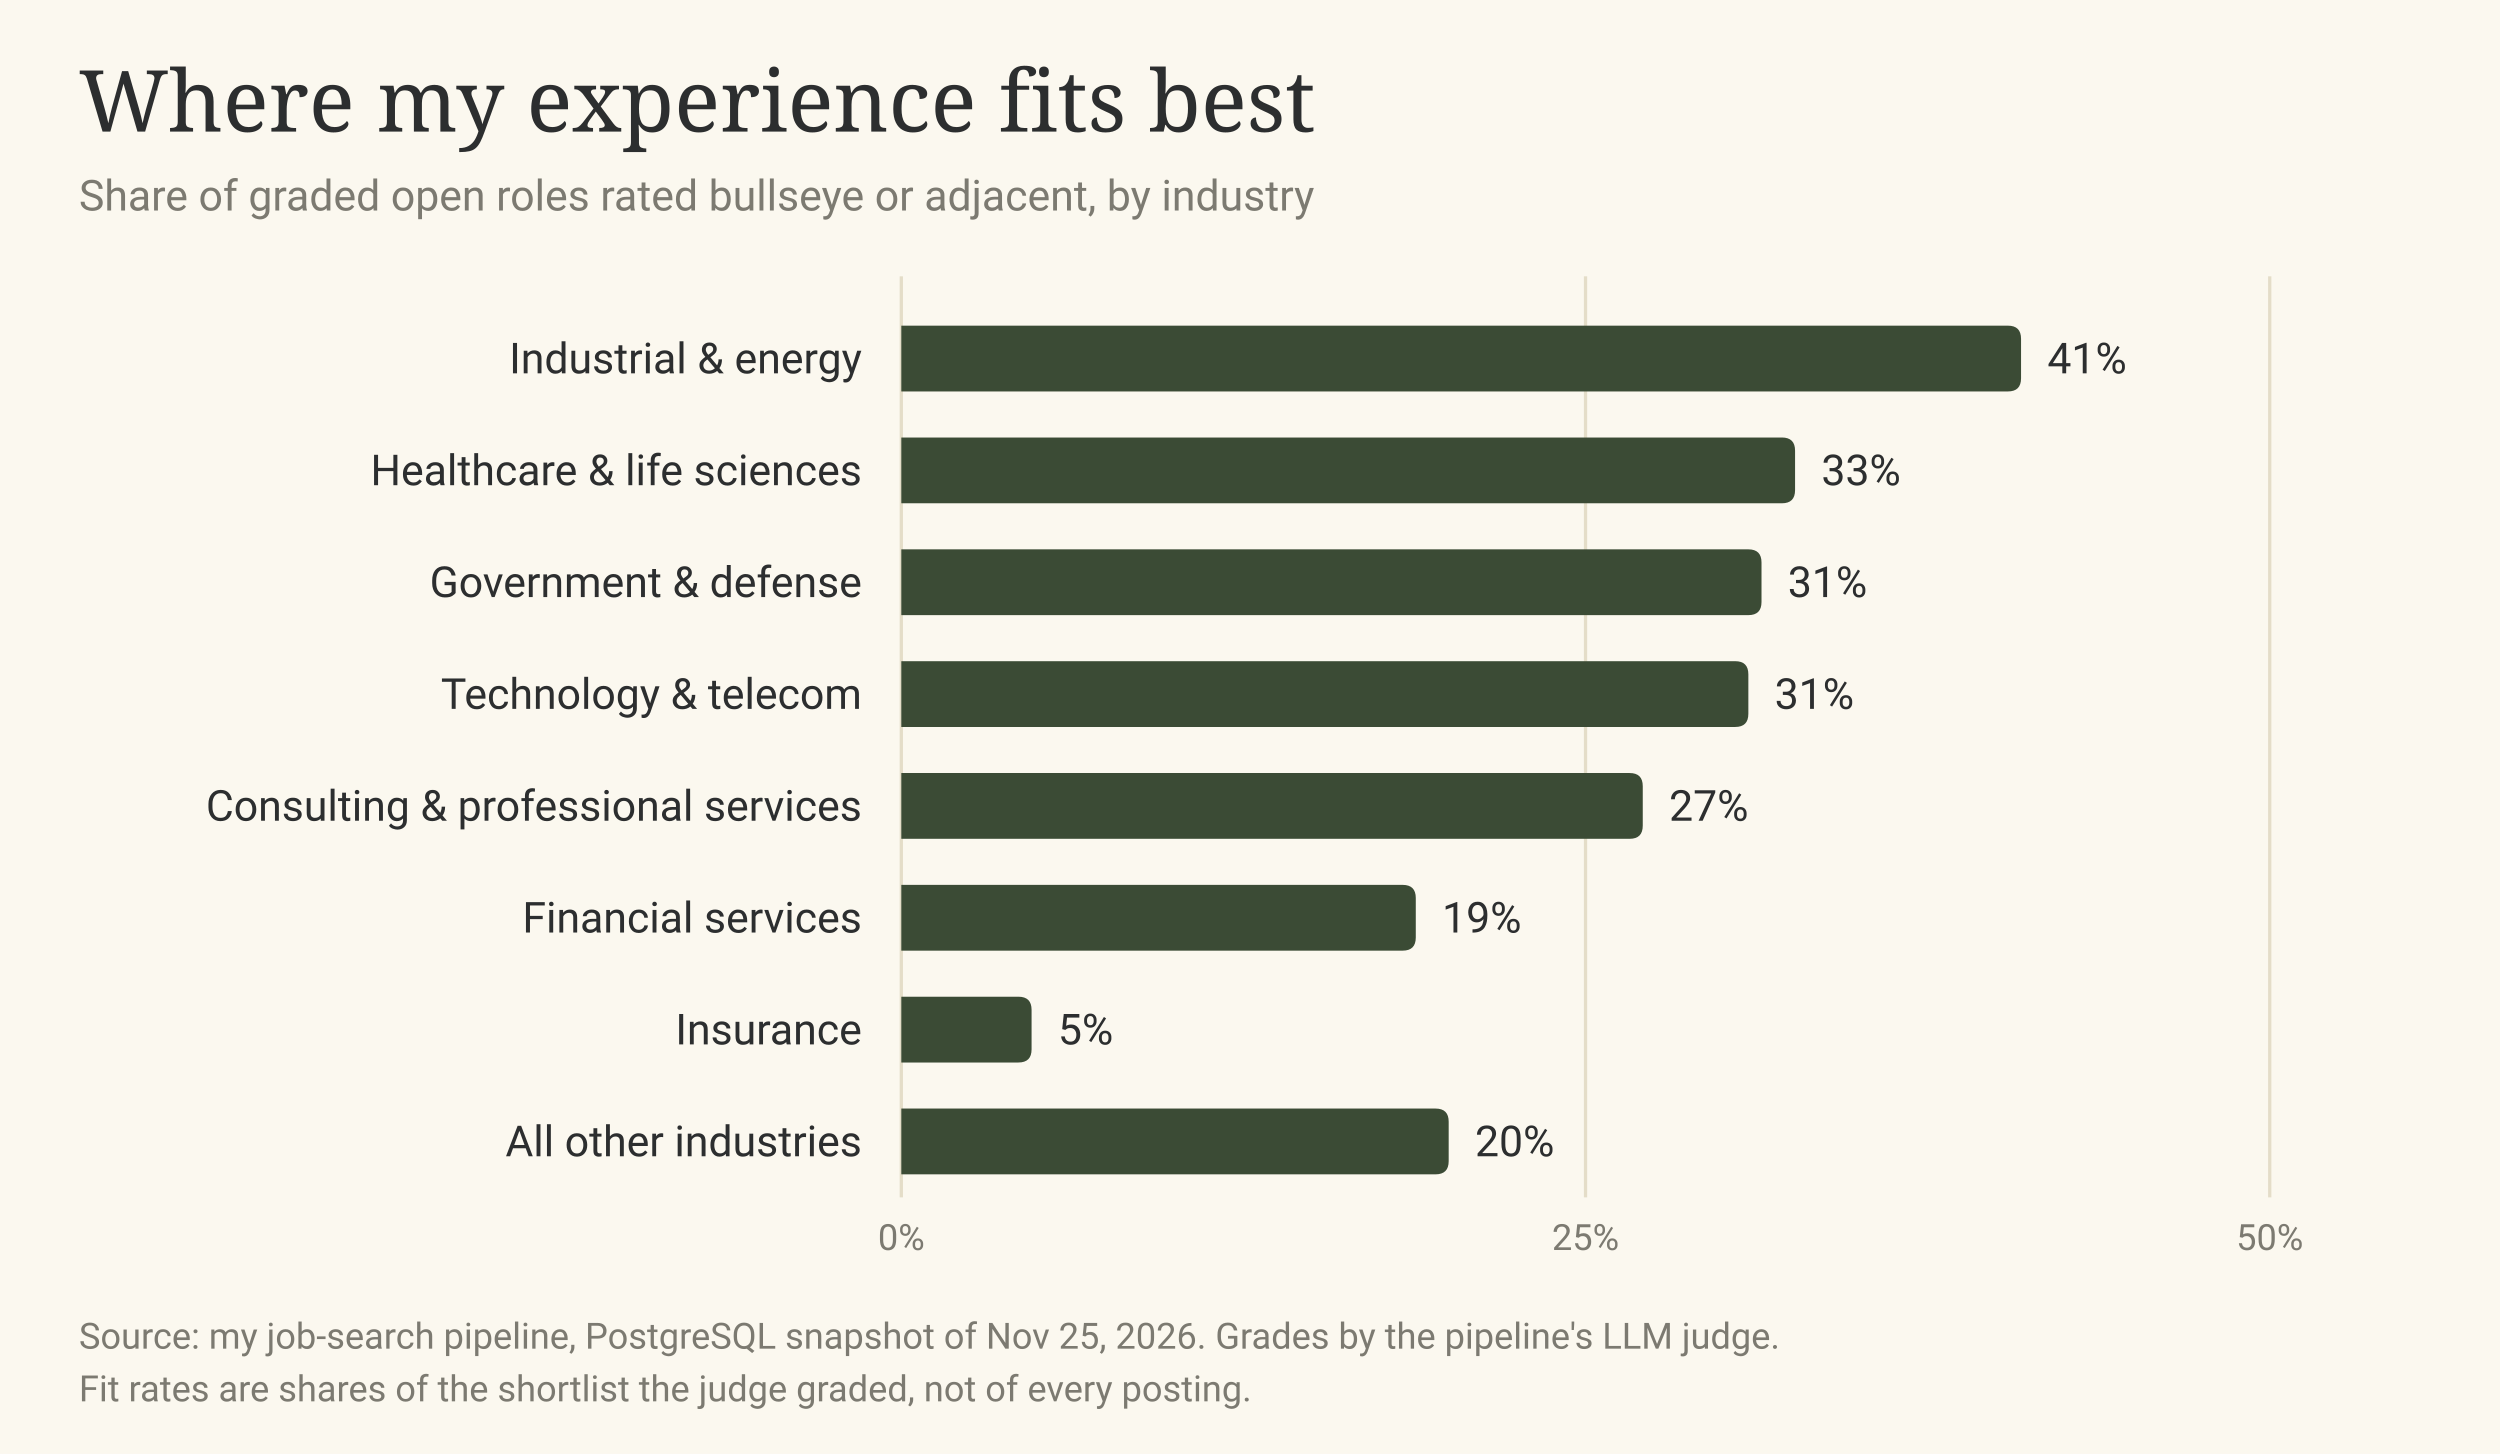
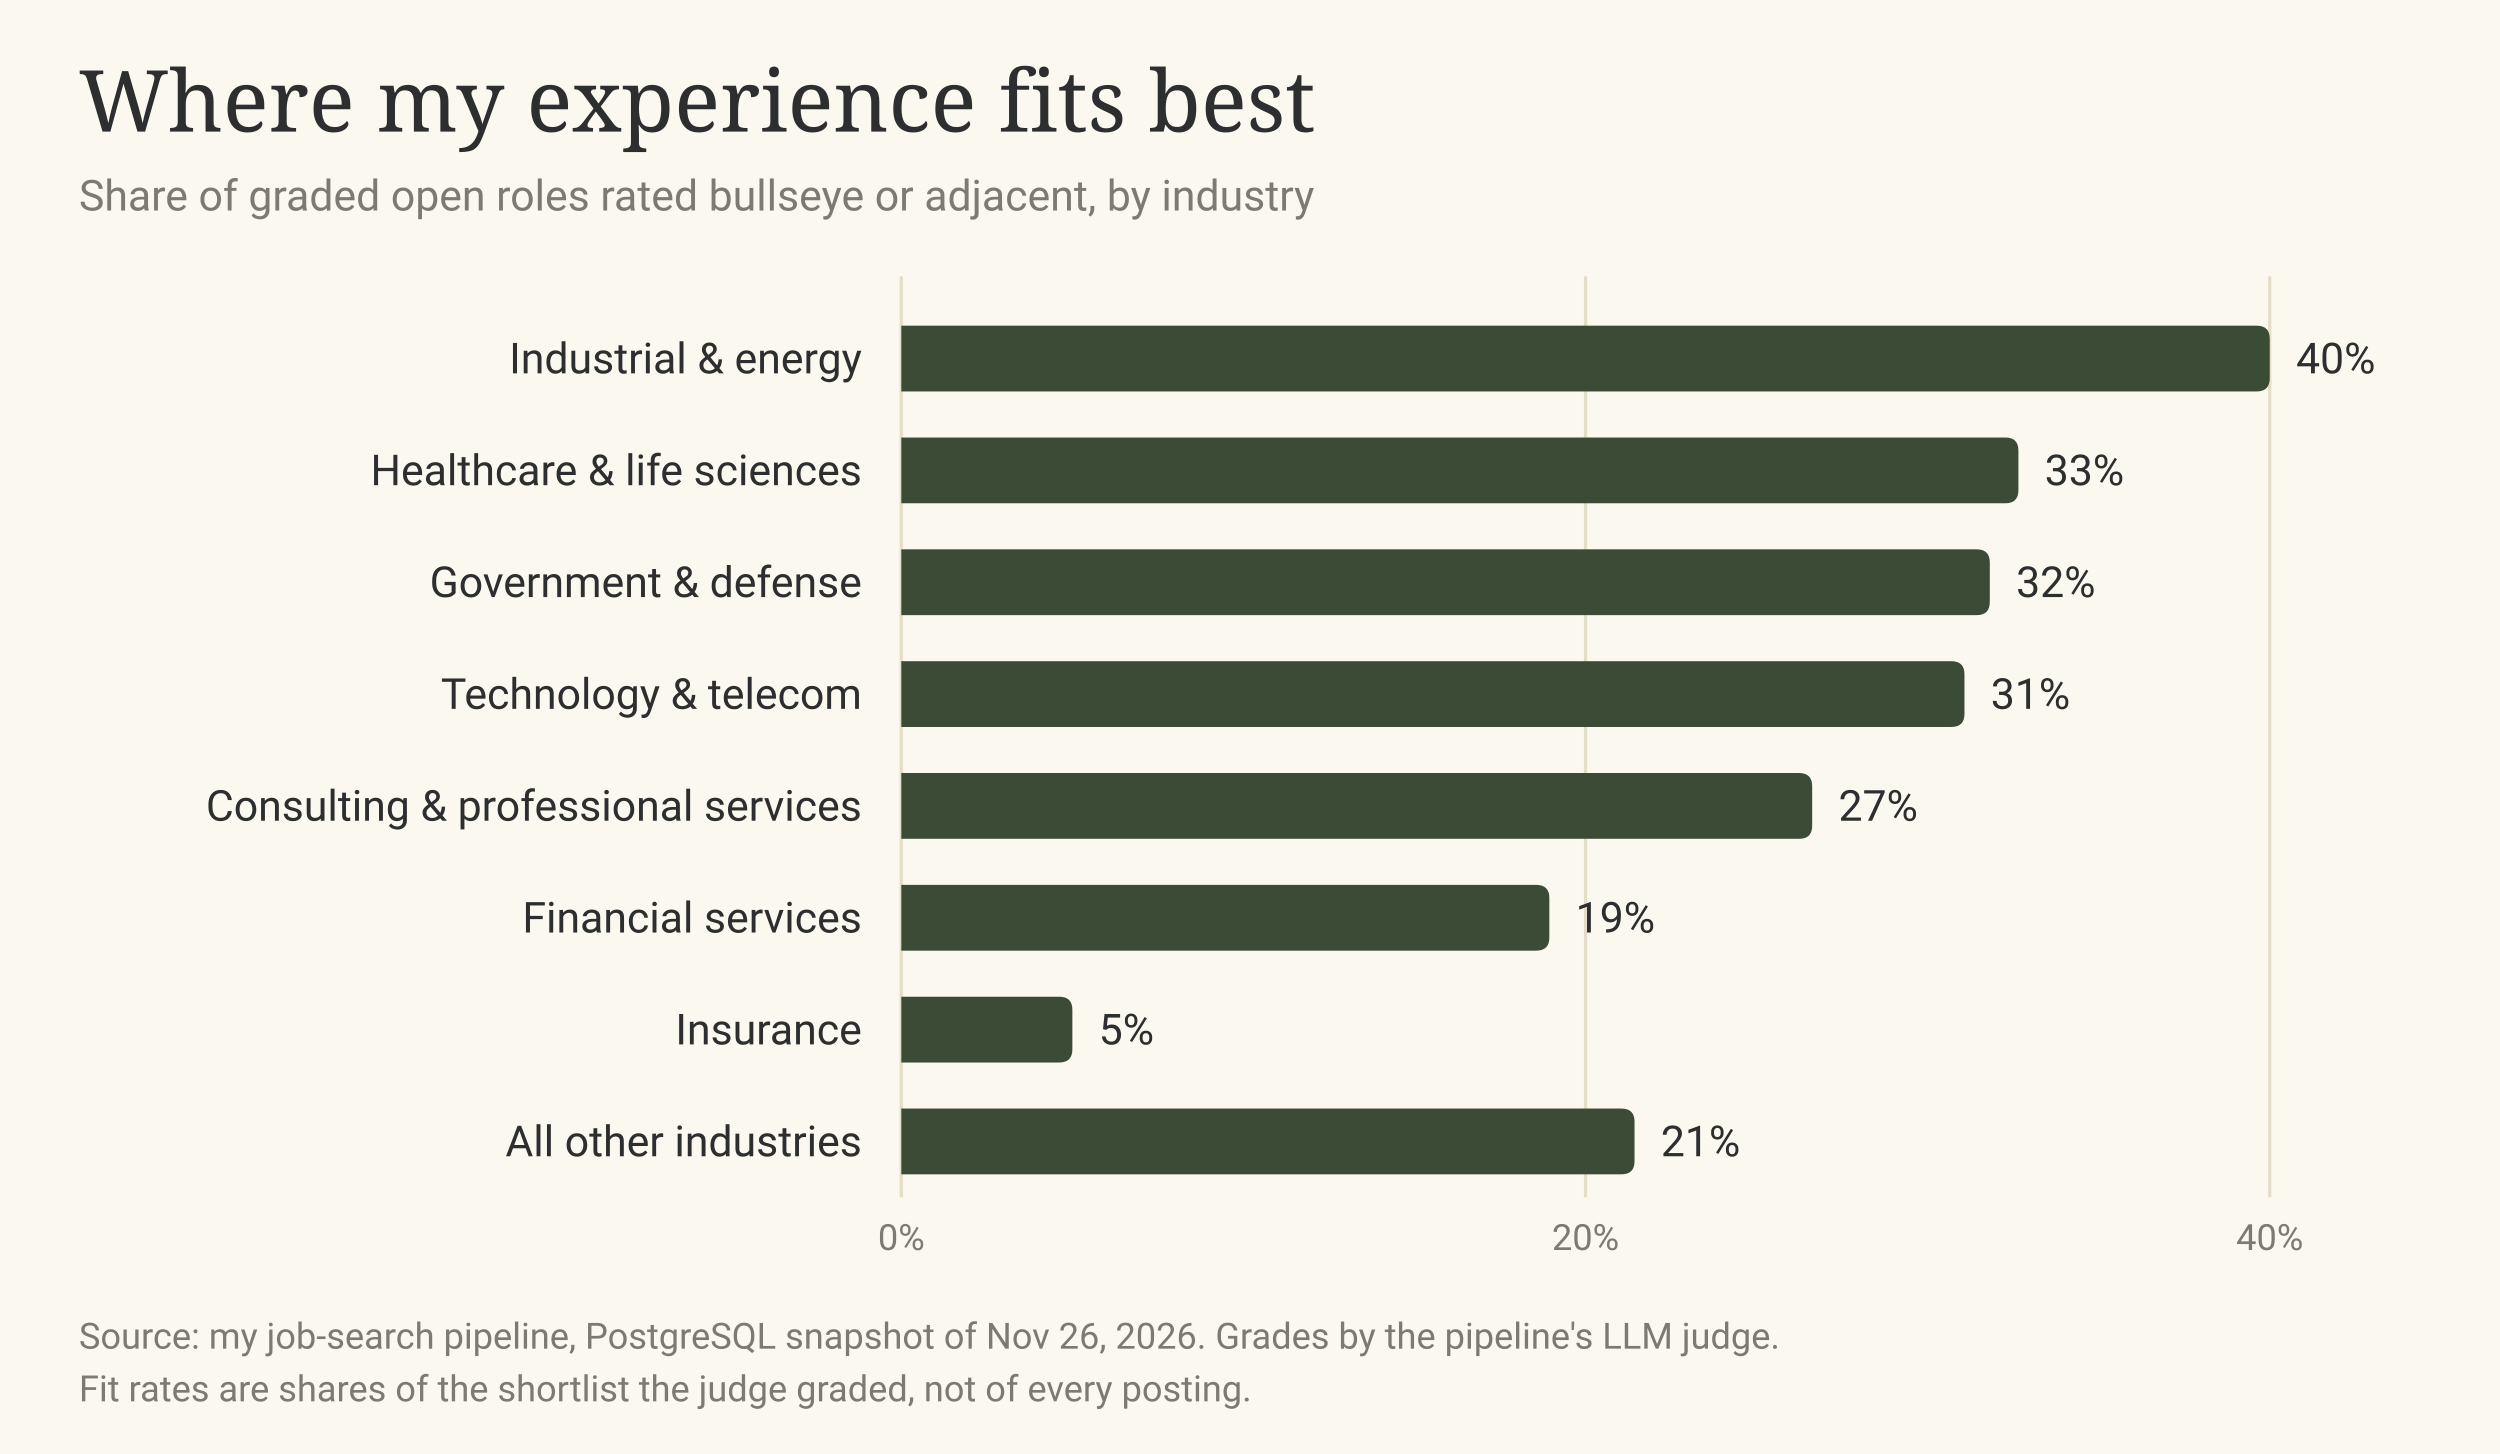
<svg xmlns="http://www.w3.org/2000/svg" viewBox="0 0 760 442" width="760" height="442" role="img" aria-labelledby="t d">
  <rect width="760" height="442" fill="#fbf8ef" />
  <text x="24" y="40" font-family="'Instrument Serif', 'Iowan Old Style', Georgia, serif" font-size="26" fill="#2c2e2f">Where my experience fits best</text>
  <text x="24" y="64" font-family="-apple-system, BlinkMacSystemFont, 'Segoe UI', Roboto, Inter, sans-serif" font-size="13" fill="#7c7a71">Share of graded open roles rated bullseye or adjacent, by industry</text>
  <line x1="274.0" y1="84" x2="274.0" y2="364" stroke="#e4ddc8" stroke-width="1" />
  <text x="274.0" y="380" text-anchor="middle" font-family="-apple-system, BlinkMacSystemFont, 'Segoe UI', Roboto, Inter, sans-serif" font-size="11" fill="#7c7a71">0%</text>
  <line x1="482.0" y1="84" x2="482.0" y2="364" stroke="#e4ddc8" stroke-width="1" />
-   <text x="482.0" y="380" text-anchor="middle" font-family="-apple-system, BlinkMacSystemFont, 'Segoe UI', Roboto, Inter, sans-serif" font-size="11" fill="#7c7a71">25%</text>
+   <text x="482.0" y="380" text-anchor="middle" font-family="-apple-system, BlinkMacSystemFont, 'Segoe UI', Roboto, Inter, sans-serif" font-size="11" fill="#7c7a71">20%</text>
  <line x1="690.0" y1="84" x2="690.0" y2="364" stroke="#e4ddc8" stroke-width="1" />
-   <text x="690.0" y="380" text-anchor="middle" font-family="-apple-system, BlinkMacSystemFont, 'Segoe UI', Roboto, Inter, sans-serif" font-size="11" fill="#7c7a71">50%</text>
+   <text x="690.0" y="380" text-anchor="middle" font-family="-apple-system, BlinkMacSystemFont, 'Segoe UI', Roboto, Inter, sans-serif" font-size="11" fill="#7c7a71">40%</text>
  <g>
    <text x="262" y="113.5" text-anchor="end" font-family="-apple-system, BlinkMacSystemFont, 'Segoe UI', Roboto, Inter, sans-serif" font-size="13" fill="#2c2e2f">Industrial &amp; energy</text>
-     <path d="M274.0,99.0H610.4Q614.4,99.0 614.4,103.0V115.0Q614.4,119.0 610.4,119.0H274.0Z" fill="#3b4b35" />
-     <text x="622.4" y="113.5" font-family="-apple-system, BlinkMacSystemFont, 'Segoe UI', Roboto, Inter, sans-serif" font-size="13" fill="#2c2e2f">41%</text>
+     <path d="M274.0,99.0H686.0Q690.0,99.0 690.0,103.0V115.0Q690.0,119.0 686.0,119.0H274.0Z" fill="#3b4b35" />
+     <text x="698.0" y="113.5" font-family="-apple-system, BlinkMacSystemFont, 'Segoe UI', Roboto, Inter, sans-serif" font-size="13" fill="#2c2e2f">40%</text>
  </g>
  <g>
    <text x="262" y="147.5" text-anchor="end" font-family="-apple-system, BlinkMacSystemFont, 'Segoe UI', Roboto, Inter, sans-serif" font-size="13" fill="#2c2e2f">Healthcare &amp; life sciences</text>
-     <path d="M274.0,133.0H541.7Q545.7,133.0 545.7,137.0V149.0Q545.7,153.0 541.7,153.0H274.0Z" fill="#3b4b35" />
-     <text x="553.7" y="147.5" font-family="-apple-system, BlinkMacSystemFont, 'Segoe UI', Roboto, Inter, sans-serif" font-size="13" fill="#2c2e2f">33%</text>
+     <path d="M274.0,133.0H609.6Q613.6,133.0 613.6,137.0V149.0Q613.6,153.0 609.6,153.0H274.0Z" fill="#3b4b35" />
+     <text x="621.6" y="147.5" font-family="-apple-system, BlinkMacSystemFont, 'Segoe UI', Roboto, Inter, sans-serif" font-size="13" fill="#2c2e2f">33%</text>
  </g>
  <g>
    <text x="262" y="181.5" text-anchor="end" font-family="-apple-system, BlinkMacSystemFont, 'Segoe UI', Roboto, Inter, sans-serif" font-size="13" fill="#2c2e2f">Government &amp; defense</text>
-     <path d="M274.0,167.0H531.5Q535.5,167.0 535.5,171.0V183.0Q535.5,187.0 531.5,187.0H274.0Z" fill="#3b4b35" />
-     <text x="543.5" y="181.5" font-family="-apple-system, BlinkMacSystemFont, 'Segoe UI', Roboto, Inter, sans-serif" font-size="13" fill="#2c2e2f">31%</text>
+     <path d="M274.0,167.0H600.9Q604.9,167.0 604.9,171.0V183.0Q604.9,187.0 600.9,187.0H274.0Z" fill="#3b4b35" />
+     <text x="612.9" y="181.5" font-family="-apple-system, BlinkMacSystemFont, 'Segoe UI', Roboto, Inter, sans-serif" font-size="13" fill="#2c2e2f">32%</text>
  </g>
  <g>
    <text x="262" y="215.5" text-anchor="end" font-family="-apple-system, BlinkMacSystemFont, 'Segoe UI', Roboto, Inter, sans-serif" font-size="13" fill="#2c2e2f">Technology &amp; telecom</text>
-     <path d="M274.0,201.0H527.5Q531.5,201.0 531.5,205.0V217.0Q531.5,221.0 527.5,221.0H274.0Z" fill="#3b4b35" />
-     <text x="539.5" y="215.5" font-family="-apple-system, BlinkMacSystemFont, 'Segoe UI', Roboto, Inter, sans-serif" font-size="13" fill="#2c2e2f">31%</text>
+     <path d="M274.0,201.0H593.2Q597.2,201.0 597.2,205.0V217.0Q597.2,221.0 593.2,221.0H274.0Z" fill="#3b4b35" />
+     <text x="605.2" y="215.5" font-family="-apple-system, BlinkMacSystemFont, 'Segoe UI', Roboto, Inter, sans-serif" font-size="13" fill="#2c2e2f">31%</text>
  </g>
  <g>
    <text x="262" y="249.5" text-anchor="end" font-family="-apple-system, BlinkMacSystemFont, 'Segoe UI', Roboto, Inter, sans-serif" font-size="13" fill="#2c2e2f">Consulting &amp; professional services</text>
-     <path d="M274.0,235.0H495.4Q499.4,235.0 499.4,239.0V251.0Q499.4,255.0 495.4,255.0H274.0Z" fill="#3b4b35" />
-     <text x="507.4" y="249.5" font-family="-apple-system, BlinkMacSystemFont, 'Segoe UI', Roboto, Inter, sans-serif" font-size="13" fill="#2c2e2f">27%</text>
+     <path d="M274.0,235.0H546.9Q550.9,235.0 550.9,239.0V251.0Q550.9,255.0 546.9,255.0H274.0Z" fill="#3b4b35" />
+     <text x="558.9" y="249.5" font-family="-apple-system, BlinkMacSystemFont, 'Segoe UI', Roboto, Inter, sans-serif" font-size="13" fill="#2c2e2f">27%</text>
  </g>
  <g>
    <text x="262" y="283.5" text-anchor="end" font-family="-apple-system, BlinkMacSystemFont, 'Segoe UI', Roboto, Inter, sans-serif" font-size="13" fill="#2c2e2f">Financial services</text>
-     <path d="M274.0,269.0H426.4Q430.4,269.0 430.4,273.0V285.0Q430.4,289.0 426.4,289.0H274.0Z" fill="#3b4b35" />
-     <text x="438.4" y="283.5" font-family="-apple-system, BlinkMacSystemFont, 'Segoe UI', Roboto, Inter, sans-serif" font-size="13" fill="#2c2e2f">19%</text>
+     <path d="M274.0,269.0H467.0Q471.0,269.0 471.0,273.0V285.0Q471.0,289.0 467.0,289.0H274.0Z" fill="#3b4b35" />
+     <text x="479.0" y="283.5" font-family="-apple-system, BlinkMacSystemFont, 'Segoe UI', Roboto, Inter, sans-serif" font-size="13" fill="#2c2e2f">19%</text>
  </g>
  <g>
    <text x="262" y="317.5" text-anchor="end" font-family="-apple-system, BlinkMacSystemFont, 'Segoe UI', Roboto, Inter, sans-serif" font-size="13" fill="#2c2e2f">Insurance</text>
-     <path d="M274.0,303.0H309.6Q313.6,303.0 313.6,307.0V319.0Q313.6,323.0 309.6,323.0H274.0Z" fill="#3b4b35" />
-     <text x="321.6" y="317.5" font-family="-apple-system, BlinkMacSystemFont, 'Segoe UI', Roboto, Inter, sans-serif" font-size="13" fill="#2c2e2f">5%</text>
+     <path d="M274.0,303.0H322.0Q326.0,303.0 326.0,307.0V319.0Q326.0,323.0 322.0,323.0H274.0Z" fill="#3b4b35" />
+     <text x="334.0" y="317.5" font-family="-apple-system, BlinkMacSystemFont, 'Segoe UI', Roboto, Inter, sans-serif" font-size="13" fill="#2c2e2f">5%</text>
  </g>
  <g>
    <text x="262" y="351.5" text-anchor="end" font-family="-apple-system, BlinkMacSystemFont, 'Segoe UI', Roboto, Inter, sans-serif" font-size="13" fill="#2c2e2f">All other industries</text>
-     <path d="M274.0,337.0H436.4Q440.4,337.0 440.4,341.0V353.0Q440.4,357.0 436.4,357.0H274.0Z" fill="#3b4b35" />
-     <text x="448.4" y="351.5" font-family="-apple-system, BlinkMacSystemFont, 'Segoe UI', Roboto, Inter, sans-serif" font-size="13" fill="#2c2e2f">20%</text>
+     <path d="M274.0,337.0H492.9Q496.9,337.0 496.9,341.0V353.0Q496.9,357.0 492.9,357.0H274.0Z" fill="#3b4b35" />
+     <text x="504.9" y="351.5" font-family="-apple-system, BlinkMacSystemFont, 'Segoe UI', Roboto, Inter, sans-serif" font-size="13" fill="#2c2e2f">21%</text>
  </g>
-   <text x="24" y="410" font-family="-apple-system, BlinkMacSystemFont, 'Segoe UI', Roboto, Inter, sans-serif" font-size="11" fill="#7c7a71">Source: my job-search pipeline, PostgreSQL snapshot of Nov 25, 2026. Grades by the pipeline's LLM judge.</text>
+   <text x="24" y="410" font-family="-apple-system, BlinkMacSystemFont, 'Segoe UI', Roboto, Inter, sans-serif" font-size="11" fill="#7c7a71">Source: my job-search pipeline, PostgreSQL snapshot of Nov 26, 2026. Grades by the pipeline's LLM judge.</text>
  <text x="24" y="426" font-family="-apple-system, BlinkMacSystemFont, 'Segoe UI', Roboto, Inter, sans-serif" font-size="11" fill="#7c7a71">Fit rates are shares of the shortlist the judge graded, not of every posting.</text>
</svg>
